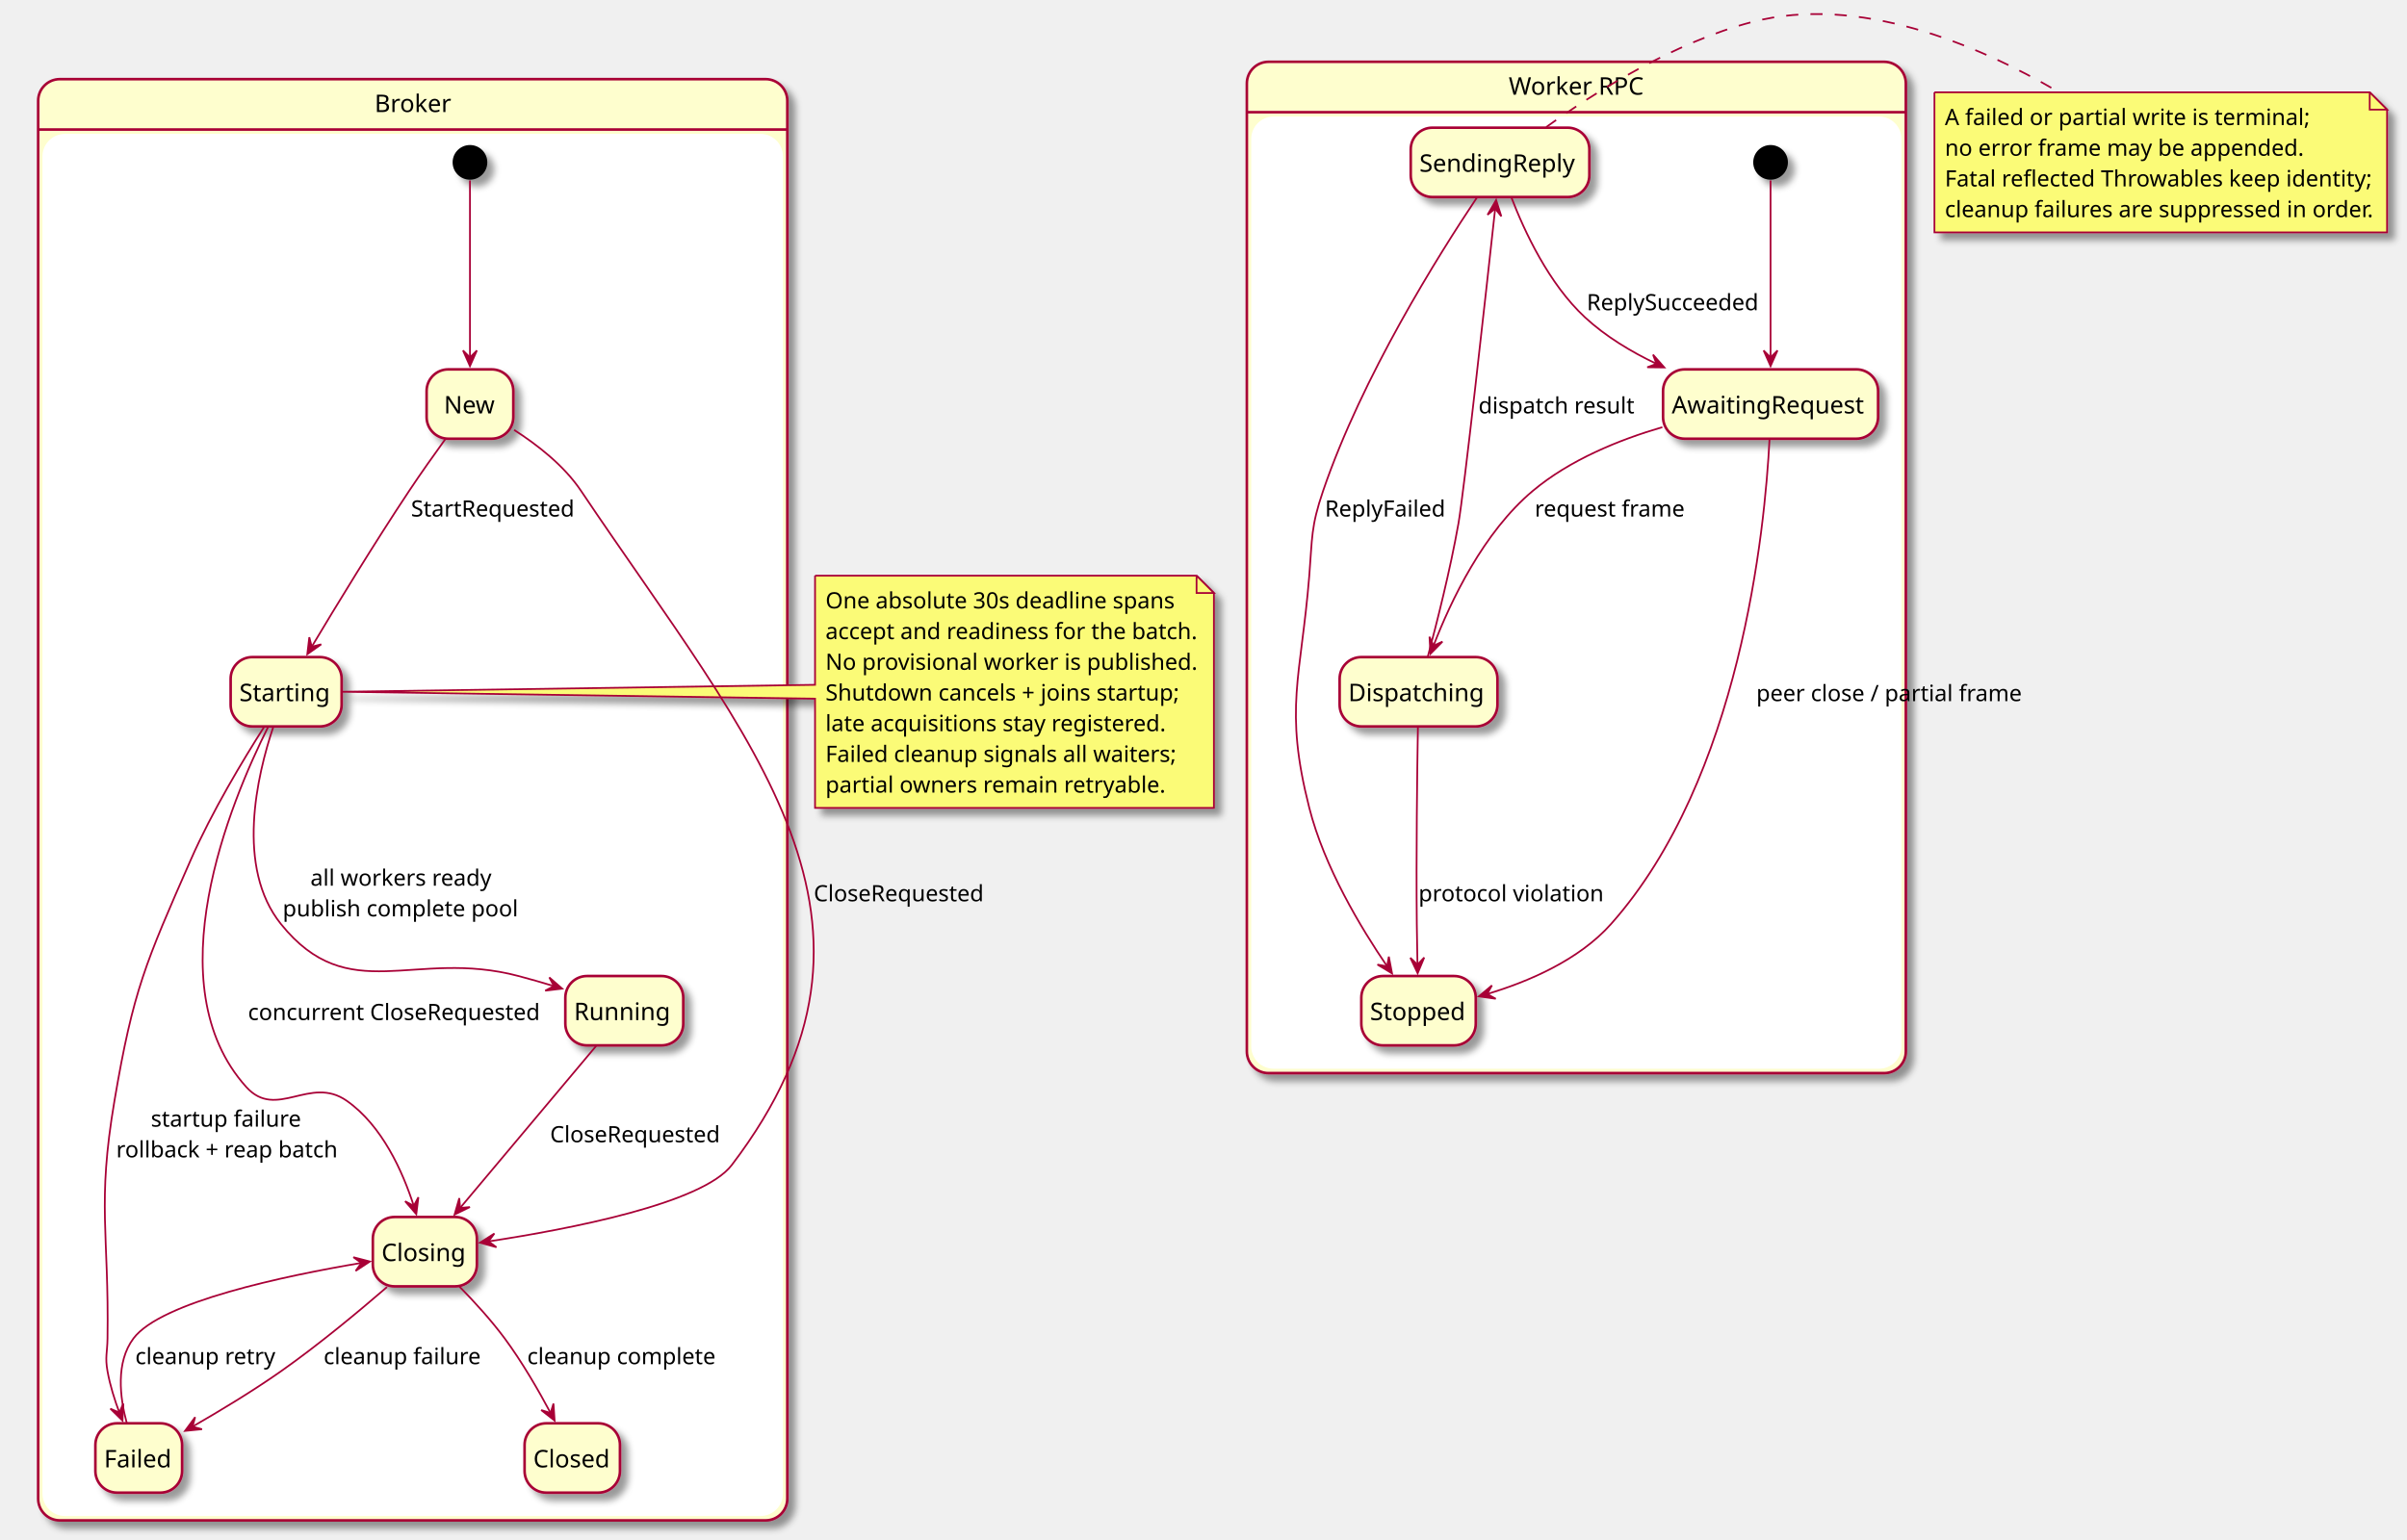
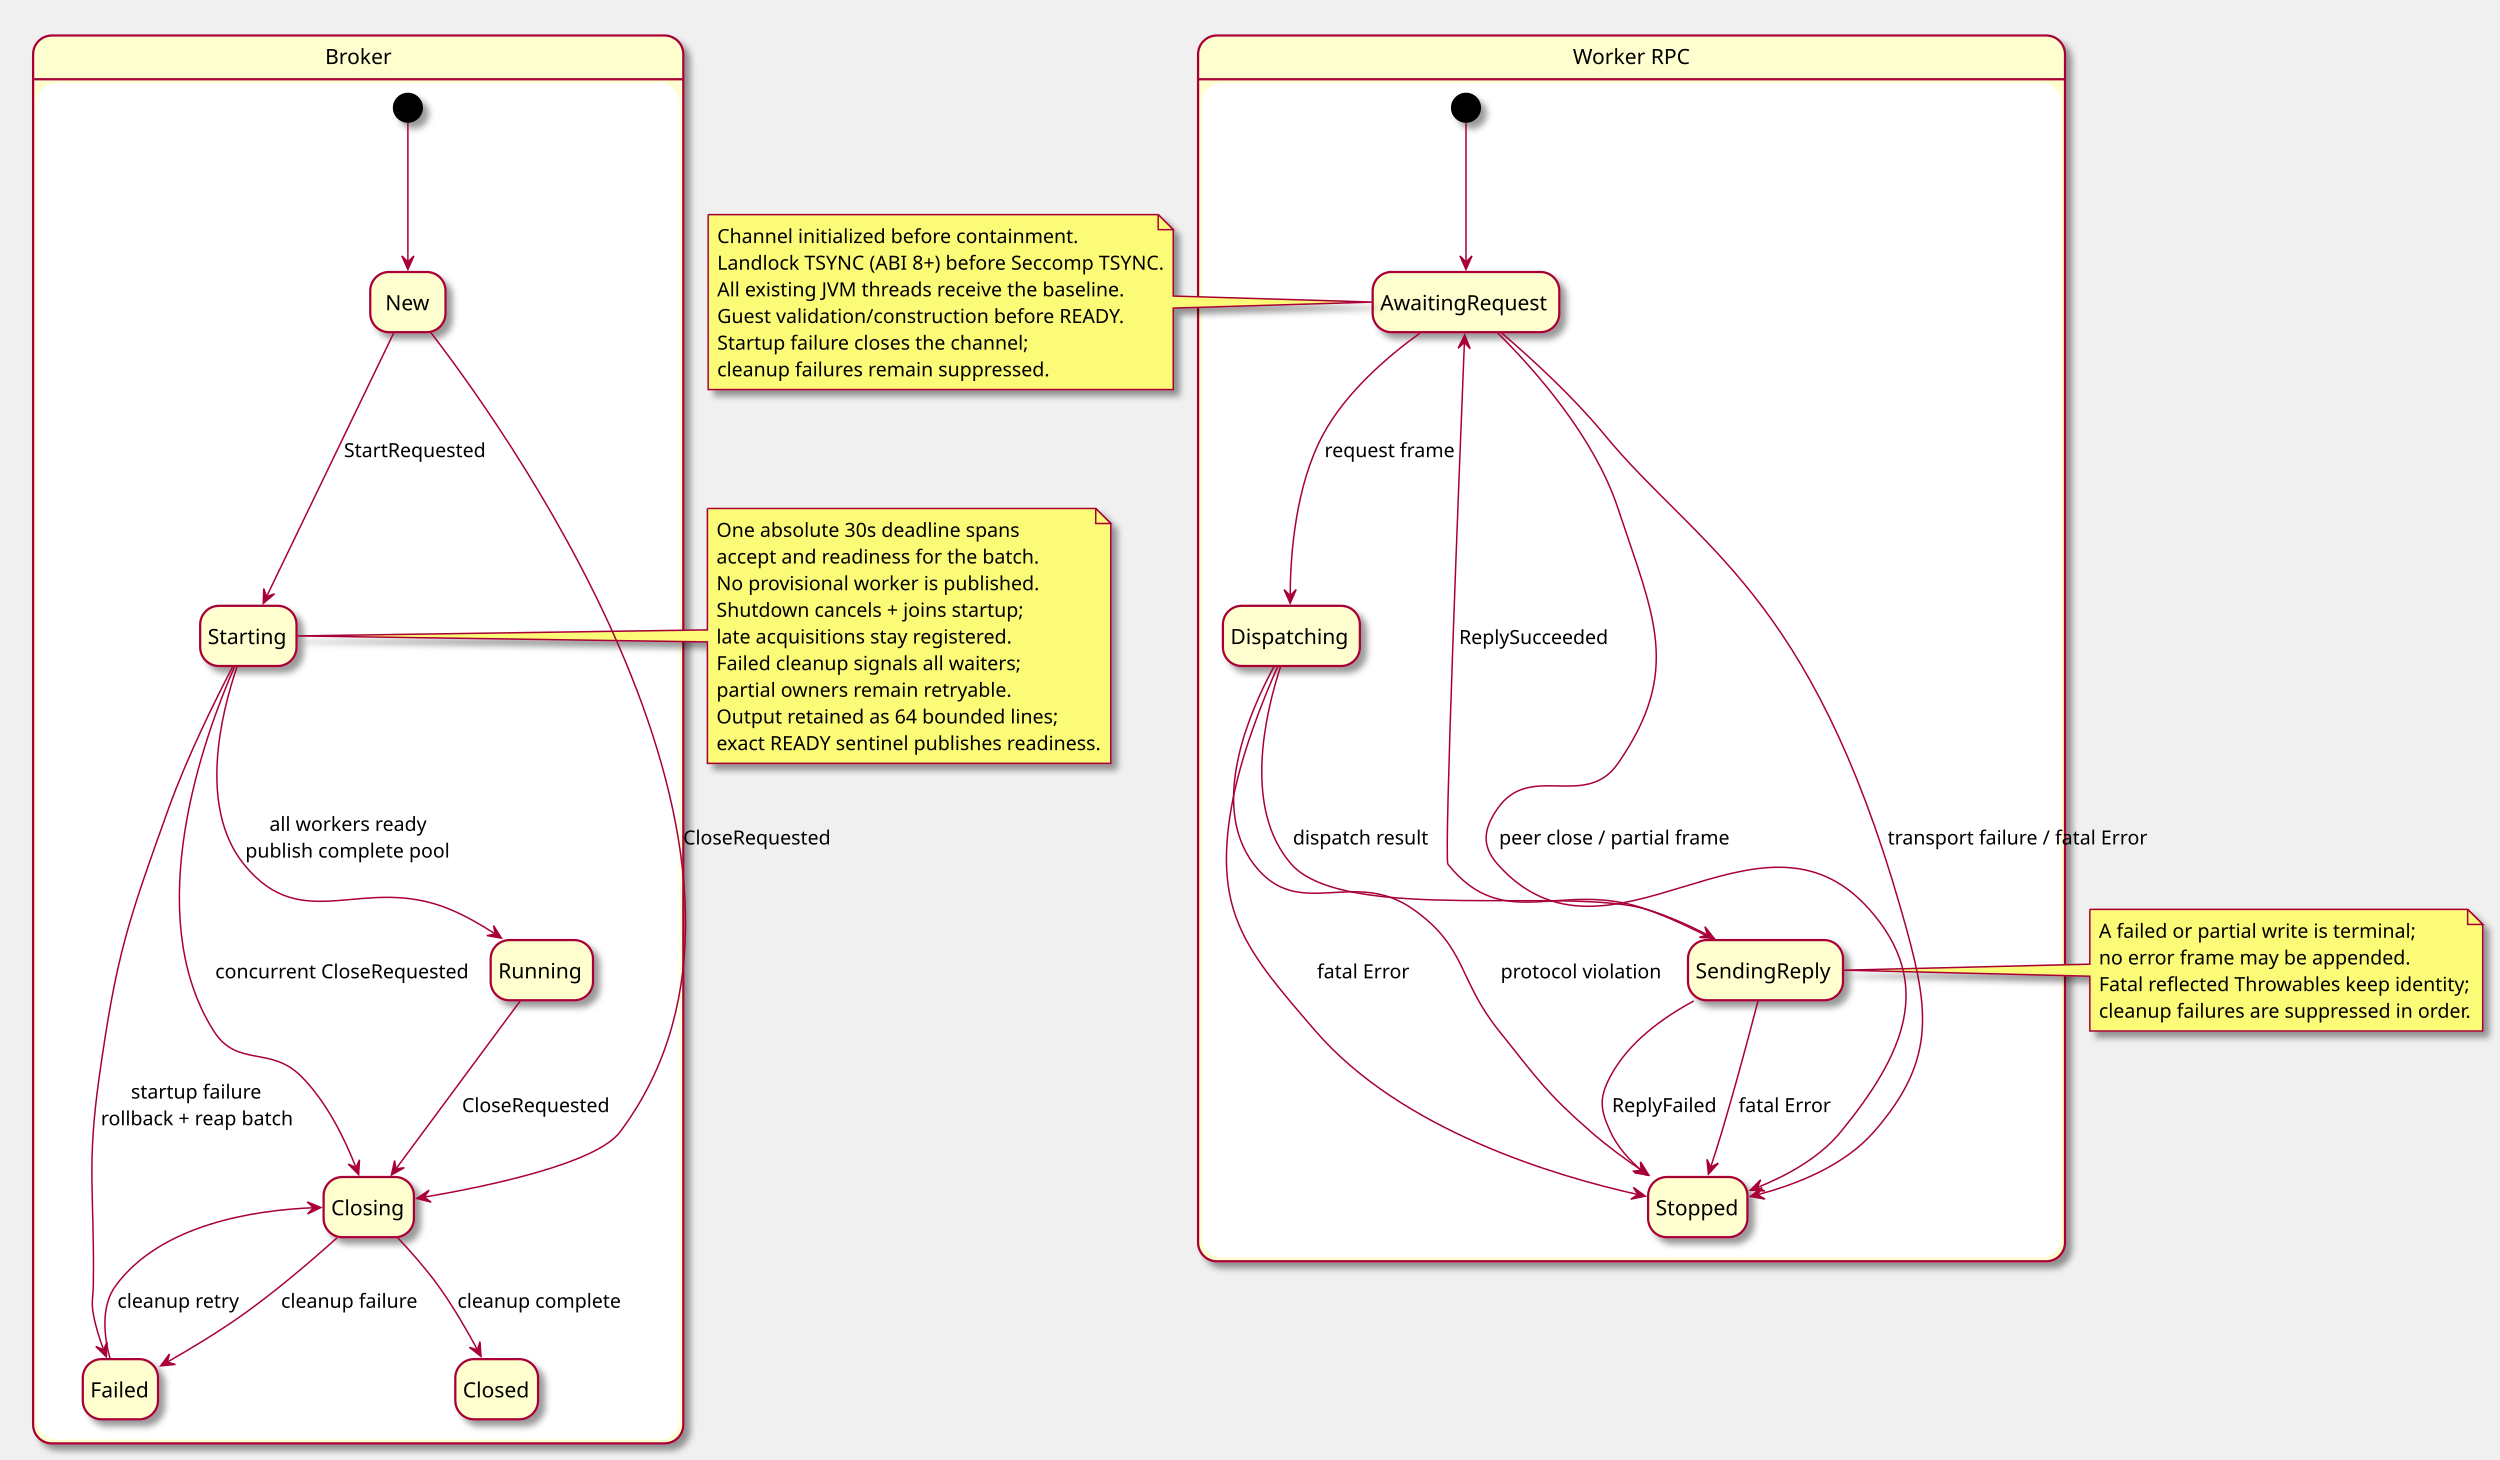
- <svg xmlns="http://www.w3.org/2000/svg" contentScriptType="application/ecmascript" contentStyleType="text/css" height="888px" preserveAspectRatio="none" style="width:1388px;height:888px;" version="1.1" viewBox="0 0 1388 888" width="1388px" zoomAndPan="magnify">
+ <svg xmlns="http://www.w3.org/2000/svg" contentScriptType="application/ecmascript" contentStyleType="text/css" height="970px" preserveAspectRatio="none" style="width:1661px;height:970px;" version="1.1" viewBox="0 0 1661 970" width="1661px" zoomAndPan="magnify">
  <defs>
-     <filter height="300%" id="f1j3s3tc2cxt7g" width="300%" x="-1" y="-1">
+     <filter height="300%" id="f19mfu4f1uk5jc" width="300%" x="-1" y="-1">
      <feGaussianBlur result="blurOut" stdDeviation="2.0" />
      <feColorMatrix in="blurOut" result="blurOut2" type="matrix" values="0 0 0 0 0 0 0 0 0 0 0 0 0 0 0 0 0 0 .4 0" />
      <feOffset dx="4.0" dy="4.0" in="blurOut2" result="blurOut3" />
      <feBlend in="SourceGraphic" in2="blurOut3" mode="normal" />
    </filter>
  </defs>
  <g>
-     <rect fill="#FEFECE" filter="url(#f1j3s3tc2cxt7g)" height="831.35" rx="12.5" ry="12.5" style="stroke: #A80036; stroke-width: 1.5;" width="432" x="22" y="45.65" />
-     <rect fill="#FFFFFF" height="796.282" rx="12.5" ry="12.5" style="stroke: #FFFFFF; stroke-width: 1.0;" width="426" x="25" y="77.718" />
-     <line style="stroke: #A80036; stroke-width: 1.5;" x1="22" x2="454" y1="74.718" y2="74.718" />
-     <text fill="#000000" font-family="sans-serif" font-size="14" lengthAdjust="spacingAndGlyphs" textLength="44" x="216" y="64.616">Broker</text>
-     <rect fill="#FEFECE" filter="url(#f1j3s3tc2cxt7g)" height="583.35" rx="12.5" ry="12.5" style="stroke: #A80036; stroke-width: 1.5;" width="380" x="719" y="35.65" />
-     <rect fill="#FFFFFF" height="548.282" rx="12.5" ry="12.5" style="stroke: #FFFFFF; stroke-width: 1.0;" width="374" x="722" y="67.718" />
-     <line style="stroke: #A80036; stroke-width: 1.5;" x1="719" x2="1099" y1="64.718" y2="64.718" />
-     <text fill="#000000" font-family="sans-serif" font-size="14" lengthAdjust="spacingAndGlyphs" textLength="78" x="870" y="54.616">Worker RPC</text>
-     <ellipse cx="271" cy="93.65" fill="#000000" filter="url(#f1j3s3tc2cxt7g)" rx="10" ry="10" style="stroke: none; stroke-width: 1.0;" />
-     <rect fill="#FEFECE" filter="url(#f1j3s3tc2cxt7g)" height="40" rx="12.5" ry="12.5" style="stroke: #A80036; stroke-width: 1.5;" width="50" x="246" y="213.06" />
-     <text fill="#000000" font-family="sans-serif" font-size="14" lengthAdjust="spacingAndGlyphs" textLength="30" x="256" y="238.492">New</text>
-     <rect fill="#FEFECE" filter="url(#f1j3s3tc2cxt7g)" height="40" rx="12.5" ry="12.5" style="stroke: #A80036; stroke-width: 1.5;" width="64" x="133" y="379.03" />
-     <text fill="#000000" font-family="sans-serif" font-size="14" lengthAdjust="spacingAndGlyphs" textLength="54" x="138" y="404.462">Starting</text>
-     <rect fill="#FEFECE" filter="url(#f1j3s3tc2cxt7g)" height="40" rx="12.5" ry="12.5" style="stroke: #A80036; stroke-width: 1.5;" width="68" x="326" y="563" />
-     <text fill="#000000" font-family="sans-serif" font-size="14" lengthAdjust="spacingAndGlyphs" textLength="58" x="331" y="588.432">Running</text>
-     <rect fill="#FEFECE" filter="url(#f1j3s3tc2cxt7g)" height="40" rx="12.5" ry="12.5" style="stroke: #A80036; stroke-width: 1.5;" width="50" x="55" y="821" />
-     <text fill="#000000" font-family="sans-serif" font-size="14" lengthAdjust="spacingAndGlyphs" textLength="40" x="60" y="846.432">Failed</text>
-     <rect fill="#FEFECE" filter="url(#f1j3s3tc2cxt7g)" height="40" rx="12.5" ry="12.5" style="stroke: #A80036; stroke-width: 1.5;" width="60" x="215" y="702" />
-     <text fill="#000000" font-family="sans-serif" font-size="14" lengthAdjust="spacingAndGlyphs" textLength="50" x="220" y="727.432">Closing</text>
-     <rect fill="#FEFECE" filter="url(#f1j3s3tc2cxt7g)" height="40" rx="12.5" ry="12.5" style="stroke: #A80036; stroke-width: 1.5;" width="55" x="302.5" y="821" />
-     <text fill="#000000" font-family="sans-serif" font-size="14" lengthAdjust="spacingAndGlyphs" textLength="45" x="307.5" y="846.432">Closed</text>
-     <ellipse cx="1021" cy="93.65" fill="#000000" filter="url(#f1j3s3tc2cxt7g)" rx="10" ry="10" style="stroke: none; stroke-width: 1.0;" />
-     <rect fill="#FEFECE" filter="url(#f1j3s3tc2cxt7g)" height="40" rx="12.5" ry="12.5" style="stroke: #A80036; stroke-width: 1.5;" width="124" x="959" y="213.06" />
-     <text fill="#000000" font-family="sans-serif" font-size="14" lengthAdjust="spacingAndGlyphs" textLength="114" x="964" y="238.492">AwaitingRequest</text>
-     <rect fill="#FEFECE" filter="url(#f1j3s3tc2cxt7g)" height="40" rx="12.5" ry="12.5" style="stroke: #A80036; stroke-width: 1.5;" width="91" x="772.5" y="379.03" />
-     <text fill="#000000" font-family="sans-serif" font-size="14" lengthAdjust="spacingAndGlyphs" textLength="81" x="777.5" y="404.462">Dispatching</text>
-     <rect fill="#FEFECE" filter="url(#f1j3s3tc2cxt7g)" height="40" rx="12.5" ry="12.5" style="stroke: #A80036; stroke-width: 1.5;" width="103" x="813.5" y="73.65" />
-     <text fill="#000000" font-family="sans-serif" font-size="14" lengthAdjust="spacingAndGlyphs" textLength="93" x="818.5" y="99.082">SendingReply</text>
-     <rect fill="#FEFECE" filter="url(#f1j3s3tc2cxt7g)" height="40" rx="12.5" ry="12.5" style="stroke: #A80036; stroke-width: 1.5;" width="66" x="785" y="563" />
-     <text fill="#000000" font-family="sans-serif" font-size="14" lengthAdjust="spacingAndGlyphs" textLength="56" x="790" y="588.432">Stopped</text>
-     <path d="M470,332.06 L470,395.03 L197.4,399.03 L470,403.03 L470,466.002 A0,0 0 0 0 470,466.002 L700,466.002 A0,0 0 0 0 700,466.002 L700,342.06 L690,332.06 L470,332.06 A0,0 0 0 0 470,332.06 " fill="#FBFB77" filter="url(#f1j3s3tc2cxt7g)" style="stroke: #A80036; stroke-width: 1.0;" />
-     <path d="M690,332.06 L690,342.06 L700,342.06 L690,332.06 " fill="#FBFB77" style="stroke: #A80036; stroke-width: 1.0;" />
-     <text fill="#000000" font-family="sans-serif" font-size="13" lengthAdjust="spacingAndGlyphs" textLength="195" x="476" y="350.957">One absolute 30s deadline spans</text>
-     <text fill="#000000" font-family="sans-serif" font-size="13" lengthAdjust="spacingAndGlyphs" textLength="208" x="476" y="368.663">accept and readiness for the batch.</text>
-     <text fill="#000000" font-family="sans-serif" font-size="13" lengthAdjust="spacingAndGlyphs" textLength="209" x="476" y="386.369">No provisional worker is published.</text>
-     <text fill="#000000" font-family="sans-serif" font-size="13" lengthAdjust="spacingAndGlyphs" textLength="199" x="476" y="404.075">Shutdown cancels + joins startup;</text>
-     <text fill="#000000" font-family="sans-serif" font-size="13" lengthAdjust="spacingAndGlyphs" textLength="191" x="476" y="421.781">late acquisitions stay registered.</text>
-     <text fill="#000000" font-family="sans-serif" font-size="13" lengthAdjust="spacingAndGlyphs" textLength="194" x="476" y="439.487">Failed cleanup signals all waiters;</text>
-     <text fill="#000000" font-family="sans-serif" font-size="13" lengthAdjust="spacingAndGlyphs" textLength="190" x="476" y="457.193">partial owners remain retryable.</text>
-     <path d="M1115.5,53.23 L1115.5,134.054 L1376.5,134.054 L1376.5,63.23 L1366.5,53.23 L1115.5,53.23 " fill="#FBFB77" filter="url(#f1j3s3tc2cxt7g)" style="stroke: #A80036; stroke-width: 1.0;" />
-     <path d="M1366.5,53.23 L1366.5,63.23 L1376.5,63.23 L1366.5,53.23 " fill="#FBFB77" style="stroke: #A80036; stroke-width: 1.0;" />
-     <text fill="#000000" font-family="sans-serif" font-size="13" lengthAdjust="spacingAndGlyphs" textLength="201" x="1121.5" y="72.127">A failed or partial write is terminal;</text>
-     <text fill="#000000" font-family="sans-serif" font-size="13" lengthAdjust="spacingAndGlyphs" textLength="201" x="1121.5" y="89.833">no error frame may be appended.</text>
-     <text fill="#000000" font-family="sans-serif" font-size="13" lengthAdjust="spacingAndGlyphs" textLength="240" x="1121.5" y="107.539">Fatal reflected Throwables keep identity;</text>
-     <text fill="#000000" font-family="sans-serif" font-size="13" lengthAdjust="spacingAndGlyphs" textLength="240" x="1121.5" y="125.245">cleanup failures are suppressed in order.</text>
-     <path d="M271,104.09 C271,124.92 271,175.42 271,206.39 " fill="none" id="*start*broker-&gt;New" style="stroke: #A80036; stroke-width: 1.0;" />
-     <polygon fill="#A80036" points="271,211.17,275,202.17,271,206.17,267,202.17,271,211.17" style="stroke: #A80036; stroke-width: 1.0;" />
-     <path d="M256.73,253.4 C250.26,262.33 242.6,273.13 236,283.06 C215.68,313.62 193.68,349.77 179.64,373.26 " fill="none" id="New-&gt;Starting" style="stroke: #A80036; stroke-width: 1.0;" />
-     <polygon fill="#A80036" points="177.2,377.36,185.238,371.669,179.756,373.062,178.362,367.58,177.2,377.36" style="stroke: #A80036; stroke-width: 1.0;" />
-     <text fill="#000000" font-family="sans-serif" font-size="13" lengthAdjust="spacingAndGlyphs" textLength="93" x="237" y="297.957">StartRequested</text>
-     <path d="M157.63,419.2 C148.15,447.45 135.8,500.44 162,533 C201.08,581.56 238.74,547.05 299,563 C305.65,564.76 312.66,566.78 319.46,568.84 " fill="none" id="Starting-&gt;Running" style="stroke: #A80036; stroke-width: 1.0;" />
-     <polygon fill="#A80036" points="324.19,570.28,316.768,563.805,319.412,568.807,314.411,571.45,324.19,570.28" style="stroke: #A80036; stroke-width: 1.0;" />
-     <text fill="#000000" font-family="sans-serif" font-size="13" lengthAdjust="spacingAndGlyphs" textLength="101" x="179" y="510.897">all workers ready</text>
-     <text fill="#000000" font-family="sans-serif" font-size="13" lengthAdjust="spacingAndGlyphs" textLength="133" x="163" y="528.603">publish complete pool</text>
-     <path d="M152.35,419.24 C140.28,438.17 122.19,468.21 110,496 C83.96,555.34 76.83,571.11 66,635 C55.82,695.06 62.89,711.09 62,772 C61.88,780.44 60.52,782.69 62,791 C63.44,799.11 66.13,807.63 68.99,815.25 " fill="none" id="Starting-&gt;Failed" style="stroke: #A80036; stroke-width: 1.0;" />
-     <polygon fill="#A80036" points="70.65,819.48,71.084,809.641,68.823,814.826,63.637,812.564,70.65,819.48" style="stroke: #A80036; stroke-width: 1.0;" />
-     <text fill="#000000" font-family="sans-serif" font-size="13" lengthAdjust="spacingAndGlyphs" textLength="84" x="87" y="649.897">startup failure</text>
-     <text fill="#000000" font-family="sans-serif" font-size="13" lengthAdjust="spacingAndGlyphs" textLength="124" x="67" y="667.603">rollback + reap batch</text>
-     <path d="M343.77,603.34 C323.13,627.92 287.52,670.35 265.16,696.98 " fill="none" id="Running-&gt;Closing" style="stroke: #A80036; stroke-width: 1.0;" />
-     <polygon fill="#A80036" points="262.12,700.6,270.97,696.279,265.335,696.771,264.843,691.135,262.12,700.6" style="stroke: #A80036; stroke-width: 1.0;" />
-     <text fill="#000000" font-family="sans-serif" font-size="13" lengthAdjust="spacingAndGlyphs" textLength="96" x="317.18" y="658.897">CloseRequested</text>
-     <path d="M154.57,419.41 C132.85,462.71 89.01,568.12 142,627 C159.41,646.34 178.71,620.03 200,635 C220.4,649.34 232.25,675.84 238.62,695.65 " fill="none" id="Starting-&gt;Closing" style="stroke: #A80036; stroke-width: 1.0;" />
-     <polygon fill="#A80036" points="240.06,700.37,241.265,690.595,238.604,695.587,233.612,692.925,240.06,700.37" style="stroke: #A80036; stroke-width: 1.0;" />
-     <text fill="#000000" font-family="sans-serif" font-size="13" lengthAdjust="spacingAndGlyphs" textLength="165" x="143" y="588.397">concurrent CloseRequested</text>
-     <path d="M296.47,248.01 C309.76,256.51 325.25,268.53 335,283.06 C433.73,430.12 529.25,531.02 422,672 C405.08,694.24 328.37,708.99 281.67,716.09 " fill="none" id="New-&gt;Closing" style="stroke: #A80036; stroke-width: 1.0;" />
-     <polygon fill="#A80036" points="276.78,716.82,286.274,719.438,281.724,716.077,285.086,711.527,276.78,716.82" style="stroke: #A80036; stroke-width: 1.0;" />
-     <text fill="#000000" font-family="sans-serif" font-size="13" lengthAdjust="spacingAndGlyphs" textLength="96" x="469.24" y="519.897">CloseRequested</text>
-     <path d="M73.08,820.77 C69.08,805.98 66.65,785.8 77,772 C92.77,750.98 163.94,735.99 208.44,728.48 " fill="none" id="Failed-&gt;Closing" style="stroke: #A80036; stroke-width: 1.0;" />
-     <polygon fill="#A80036" points="213.31,727.68,203.778,725.201,208.377,728.495,205.082,733.094,213.31,727.68" style="stroke: #A80036; stroke-width: 1.0;" />
-     <text fill="#000000" font-family="sans-serif" font-size="13" lengthAdjust="spacingAndGlyphs" textLength="79" x="78" y="786.897">cleanup retry</text>
-     <path d="M223.16,742.4 C206.81,756.53 183.64,775.79 162,791 C145.68,802.46 126.61,813.97 110.96,822.95 " fill="none" id="Closing-&gt;Failed" style="stroke: #A80036; stroke-width: 1.0;" />
-     <polygon fill="#A80036" points="106.68,825.39,116.481,824.415,111.026,822.917,112.524,817.462,106.68,825.39" style="stroke: #A80036; stroke-width: 1.0;" />
-     <text fill="#000000" font-family="sans-serif" font-size="13" lengthAdjust="spacingAndGlyphs" textLength="87" x="186.62" y="786.897">cleanup failure</text>
-     <path d="M264.91,742.1 C273.45,750.8 283.22,761.5 291,772 C301.06,785.59 310.54,802.01 317.64,815.31 " fill="none" id="Closing-&gt;Closed" style="stroke: #A80036; stroke-width: 1.0;" />
-     <polygon fill="#A80036" points="319.82,819.46,319.159,809.633,317.487,815.038,312.083,813.366,319.82,819.46" style="stroke: #A80036; stroke-width: 1.0;" />
-     <text fill="#000000" font-family="sans-serif" font-size="13" lengthAdjust="spacingAndGlyphs" textLength="106" x="304.02" y="786.897">cleanup complete</text>
-     <path d="M1021,104.09 C1021,124.92 1021,175.42 1021,206.39 " fill="none" id="*start*worker-&gt;AwaitingRequest" style="stroke: #A80036; stroke-width: 1.0;" />
-     <polygon fill="#A80036" points="1021,211.17,1025,202.17,1021,206.17,1017,202.17,1021,211.17" style="stroke: #A80036; stroke-width: 1.0;" />
-     <path d="M958.6,246.4 C933.35,253.78 905.22,265.31 884,283.06 C855.4,306.98 836.57,346.67 826.59,372.59 " fill="none" id="AwaitingRequest-&gt;Dispatching" style="stroke: #A80036; stroke-width: 1.0;" />
-     <polygon fill="#A80036" points="824.89,377.13,831.803,370.115,826.65,372.45,824.315,367.298,824.89,377.13" style="stroke: #A80036; stroke-width: 1.0;" />
-     <text fill="#000000" font-family="sans-serif" font-size="13" lengthAdjust="spacingAndGlyphs" textLength="84" x="885" y="297.957">request frame</text>
-     <path d="M823.36,378.69 C828.53,359.41 836.25,328.88 841,302.06 C844.11,284.51 856.59,171.6 862.22,120.14 " fill="none" id="Dispatching-&gt;SendingReply" style="stroke: #A80036; stroke-width: 1.0;" />
-     <polygon fill="#A80036" points="862.74,115.39,857.787,123.903,862.197,120.361,865.739,124.771,862.74,115.39" style="stroke: #A80036; stroke-width: 1.0;" />
-     <text fill="#000000" font-family="sans-serif" font-size="13" lengthAdjust="spacingAndGlyphs" textLength="88" x="852.56" y="238.457">dispatch result</text>
-     <path d="M871.53,113.84 C879.06,133.47 893.14,163.74 914,183.06 C925.84,194.03 940.57,202.89 955.27,209.91 " fill="none" id="SendingReply-&gt;AwaitingRequest" style="stroke: #A80036; stroke-width: 1.0;" />
-     <polygon fill="#A80036" points="959.74,211.97,953.23,204.58,955.196,209.884,949.892,211.85,959.74,211.97" style="stroke: #A80036; stroke-width: 1.0;" />
-     <text fill="#000000" font-family="sans-serif" font-size="13" lengthAdjust="spacingAndGlyphs" textLength="97" x="915" y="178.957">ReplySucceeded</text>
-     <path d="M851.66,113.98 C829.54,147.04 785.47,217.23 763,283.06 C755.87,303.94 756.78,310.06 755,332.06 C750.19,391.39 740.34,408.3 755,466 C763.67,500.14 784.64,535.09 800.01,557.58 " fill="none" id="SendingReply-&gt;Stopped" style="stroke: #A80036; stroke-width: 1.0;" />
-     <polygon fill="#A80036" points="802.73,561.5,800.866,551.829,799.871,557.398,794.303,556.403,802.73,561.5" style="stroke: #A80036; stroke-width: 1.0;" />
-     <text fill="#000000" font-family="sans-serif" font-size="13" lengthAdjust="spacingAndGlyphs" textLength="68" x="764" y="297.957">ReplyFailed</text>
-     <path d="M1020.39,253.49 C1017.74,305.39 1003.69,449 929,533 C910.43,553.88 881.31,566.28 857.55,573.38 " fill="none" id="AwaitingRequest-&gt;Stopped" style="stroke: #A80036; stroke-width: 1.0;" />
-     <polygon fill="#A80036" points="852.77,574.74,862.523,576.114,857.578,573.366,860.325,568.421,852.77,574.74" style="stroke: #A80036; stroke-width: 1.0;" />
-     <text fill="#000000" font-family="sans-serif" font-size="13" lengthAdjust="spacingAndGlyphs" textLength="147" x="1012.78" y="404.427">peer close / partial frame</text>
-     <path d="M817.64,419.41 C817.21,445.3 816.59,492.6 817,533 C817.08,540.71 817.23,549.1 817.39,556.73 " fill="none" id="Dispatching-&gt;Stopped" style="stroke: #A80036; stroke-width: 1.0;" />
-     <polygon fill="#A80036" points="817.49,561.41,821.283,552.321,817.376,556.411,813.285,552.504,817.49,561.41" style="stroke: #A80036; stroke-width: 1.0;" />
-     <text fill="#000000" font-family="sans-serif" font-size="13" lengthAdjust="spacingAndGlyphs" textLength="106" x="818" y="519.897">protocol violation</text>
-     <path d="M891.63,73.29 C919.51,53.36 965.45,24.34 1010.5,12.65 C1071.6,-3.22 1139.61,25.36 1186.77,52.85 " fill="none" id="SendingReply-GMN36" style="stroke: #A80036; stroke-width: 1.0; stroke-dasharray: 7.0,7.0;" />
+     <rect fill="#FEFECE" filter="url(#f19mfu4f1uk5jc)" height="935.41" rx="12.5" ry="12.5" style="stroke: #A80036; stroke-width: 1.5;" width="432" x="22" y="23.59" />
+     <rect fill="#FFFFFF" height="900.342" rx="12.5" ry="12.5" style="stroke: #FFFFFF; stroke-width: 1.0;" width="426" x="25" y="55.658" />
+     <line style="stroke: #A80036; stroke-width: 1.5;" x1="22" x2="454" y1="52.658" y2="52.658" />
+     <text fill="#000000" font-family="sans-serif" font-size="14" lengthAdjust="spacingAndGlyphs" textLength="44" x="216" y="42.556">Broker</text>
+     <rect fill="#FEFECE" filter="url(#f19mfu4f1uk5jc)" height="814.41" rx="12.5" ry="12.5" style="stroke: #A80036; stroke-width: 1.5;" width="576" x="796" y="23.59" />
+     <rect fill="#FFFFFF" height="779.342" rx="12.5" ry="12.5" style="stroke: #FFFFFF; stroke-width: 1.0;" width="570" x="799" y="55.658" />
+     <line style="stroke: #A80036; stroke-width: 1.5;" x1="796" x2="1372" y1="52.658" y2="52.658" />
+     <text fill="#000000" font-family="sans-serif" font-size="14" lengthAdjust="spacingAndGlyphs" textLength="78" x="1045" y="42.556">Worker RPC</text>
+     <ellipse cx="271" cy="71.59" fill="#000000" filter="url(#f19mfu4f1uk5jc)" rx="10" ry="10" style="stroke: none; stroke-width: 1.0;" />
+     <rect fill="#FEFECE" filter="url(#f19mfu4f1uk5jc)" height="40" rx="12.5" ry="12.5" style="stroke: #A80036; stroke-width: 1.5;" width="50" x="246" y="180.7" />
+     <text fill="#000000" font-family="sans-serif" font-size="14" lengthAdjust="spacingAndGlyphs" textLength="30" x="256" y="206.132">New</text>
+     <rect fill="#FEFECE" filter="url(#f19mfu4f1uk5jc)" height="40" rx="12.5" ry="12.5" style="stroke: #A80036; stroke-width: 1.5;" width="64" x="133" y="402.5" />
+     <text fill="#000000" font-family="sans-serif" font-size="14" lengthAdjust="spacingAndGlyphs" textLength="54" x="138" y="427.932">Starting</text>
+     <rect fill="#FEFECE" filter="url(#f19mfu4f1uk5jc)" height="40" rx="12.5" ry="12.5" style="stroke: #A80036; stroke-width: 1.5;" width="68" x="326" y="624.59" />
+     <text fill="#000000" font-family="sans-serif" font-size="14" lengthAdjust="spacingAndGlyphs" textLength="58" x="331" y="650.022">Running</text>
+     <rect fill="#FEFECE" filter="url(#f19mfu4f1uk5jc)" height="40" rx="12.5" ry="12.5" style="stroke: #A80036; stroke-width: 1.5;" width="50" x="55" y="903" />
+     <text fill="#000000" font-family="sans-serif" font-size="14" lengthAdjust="spacingAndGlyphs" textLength="40" x="60" y="928.432">Failed</text>
+     <rect fill="#FEFECE" filter="url(#f19mfu4f1uk5jc)" height="40" rx="12.5" ry="12.5" style="stroke: #A80036; stroke-width: 1.5;" width="60" x="215" y="782" />
+     <text fill="#000000" font-family="sans-serif" font-size="14" lengthAdjust="spacingAndGlyphs" textLength="50" x="220" y="807.432">Closing</text>
+     <rect fill="#FEFECE" filter="url(#f19mfu4f1uk5jc)" height="40" rx="12.5" ry="12.5" style="stroke: #A80036; stroke-width: 1.5;" width="55" x="302.5" y="903" />
+     <text fill="#000000" font-family="sans-serif" font-size="14" lengthAdjust="spacingAndGlyphs" textLength="45" x="307.5" y="928.432">Closed</text>
+     <ellipse cx="974" cy="71.59" fill="#000000" filter="url(#f19mfu4f1uk5jc)" rx="10" ry="10" style="stroke: none; stroke-width: 1.0;" />
+     <rect fill="#FEFECE" filter="url(#f19mfu4f1uk5jc)" height="40" rx="12.5" ry="12.5" style="stroke: #A80036; stroke-width: 1.5;" width="124" x="912" y="180.7" />
+     <text fill="#000000" font-family="sans-serif" font-size="14" lengthAdjust="spacingAndGlyphs" textLength="114" x="917" y="206.132">AwaitingRequest</text>
+     <rect fill="#FEFECE" filter="url(#f19mfu4f1uk5jc)" height="40" rx="12.5" ry="12.5" style="stroke: #A80036; stroke-width: 1.5;" width="91" x="812.5" y="402.5" />
+     <text fill="#000000" font-family="sans-serif" font-size="14" lengthAdjust="spacingAndGlyphs" textLength="81" x="817.5" y="427.932">Dispatching</text>
+     <rect fill="#FEFECE" filter="url(#f19mfu4f1uk5jc)" height="40" rx="12.5" ry="12.5" style="stroke: #A80036; stroke-width: 1.5;" width="103" x="1121.5" y="624.59" />
+     <text fill="#000000" font-family="sans-serif" font-size="14" lengthAdjust="spacingAndGlyphs" textLength="93" x="1126.5" y="650.022">SendingReply</text>
+     <rect fill="#FEFECE" filter="url(#f19mfu4f1uk5jc)" height="40" rx="12.5" ry="12.5" style="stroke: #A80036; stroke-width: 1.5;" width="66" x="1095" y="782" />
+     <text fill="#000000" font-family="sans-serif" font-size="14" lengthAdjust="spacingAndGlyphs" textLength="56" x="1100" y="807.432">Stopped</text>
+     <path d="M470,337.82 L470,418.5 L197.15,422.5 L470,426.5 L470,507.174 A0,0 0 0 0 470,507.174 L738,507.174 A0,0 0 0 0 738,507.174 L738,347.82 L728,337.82 L470,337.82 A0,0 0 0 0 470,337.82 " fill="#FBFB77" filter="url(#f19mfu4f1uk5jc)" style="stroke: #A80036; stroke-width: 1.0;" />
+     <path d="M728,337.82 L728,347.82 L738,347.82 L728,337.82 " fill="#FBFB77" style="stroke: #A80036; stroke-width: 1.0;" />
+     <text fill="#000000" font-family="sans-serif" font-size="13" lengthAdjust="spacingAndGlyphs" textLength="195" x="476" y="356.717">One absolute 30s deadline spans</text>
+     <text fill="#000000" font-family="sans-serif" font-size="13" lengthAdjust="spacingAndGlyphs" textLength="208" x="476" y="374.423">accept and readiness for the batch.</text>
+     <text fill="#000000" font-family="sans-serif" font-size="13" lengthAdjust="spacingAndGlyphs" textLength="209" x="476" y="392.129">No provisional worker is published.</text>
+     <text fill="#000000" font-family="sans-serif" font-size="13" lengthAdjust="spacingAndGlyphs" textLength="199" x="476" y="409.835">Shutdown cancels + joins startup;</text>
+     <text fill="#000000" font-family="sans-serif" font-size="13" lengthAdjust="spacingAndGlyphs" textLength="191" x="476" y="427.541">late acquisitions stay registered.</text>
+     <text fill="#000000" font-family="sans-serif" font-size="13" lengthAdjust="spacingAndGlyphs" textLength="194" x="476" y="445.247">Failed cleanup signals all waiters;</text>
+     <text fill="#000000" font-family="sans-serif" font-size="13" lengthAdjust="spacingAndGlyphs" textLength="190" x="476" y="462.953">partial owners remain retryable.</text>
+     <text fill="#000000" font-family="sans-serif" font-size="13" lengthAdjust="spacingAndGlyphs" textLength="221" x="476" y="480.659">Output retained as 64 bounded lines;</text>
+     <text fill="#000000" font-family="sans-serif" font-size="13" lengthAdjust="spacingAndGlyphs" textLength="247" x="476" y="498.365">exact READY sentinel publishes readiness.</text>
+     <path d="M470.5,142.59 L470.5,258.826 A0,0 0 0 0 470.5,258.826 L779.5,258.826 A0,0 0 0 0 779.5,258.826 L779.5,204.7 L911.77,200.7 L779.5,196.7 L779.5,152.59 L769.5,142.59 L470.5,142.59 A0,0 0 0 0 470.5,142.59 " fill="#FBFB77" filter="url(#f19mfu4f1uk5jc)" style="stroke: #A80036; stroke-width: 1.0;" />
+     <path d="M769.5,142.59 L769.5,152.59 L779.5,152.59 L769.5,142.59 " fill="#FBFB77" style="stroke: #A80036; stroke-width: 1.0;" />
+     <text fill="#000000" font-family="sans-serif" font-size="13" lengthAdjust="spacingAndGlyphs" textLength="233" x="476.5" y="161.487">Channel initialized before containment.</text>
+     <text fill="#000000" font-family="sans-serif" font-size="13" lengthAdjust="spacingAndGlyphs" textLength="288" x="476.5" y="179.193">Landlock TSYNC (ABI 8+) before Seccomp TSYNC.</text>
+     <text fill="#000000" font-family="sans-serif" font-size="13" lengthAdjust="spacingAndGlyphs" textLength="263" x="476.5" y="196.899">All existing JVM threads receive the baseline.</text>
+     <text fill="#000000" font-family="sans-serif" font-size="13" lengthAdjust="spacingAndGlyphs" textLength="265" x="476.5" y="214.605">Guest validation/construction before READY.</text>
+     <text fill="#000000" font-family="sans-serif" font-size="13" lengthAdjust="spacingAndGlyphs" textLength="200" x="476.5" y="232.311">Startup failure closes the channel;</text>
+     <text fill="#000000" font-family="sans-serif" font-size="13" lengthAdjust="spacingAndGlyphs" textLength="213" x="476.5" y="250.017">cleanup failures remain suppressed.</text>
+     <path d="M1388.5,604.18 L1388.5,640.59 L1224.7,644.59 L1388.5,648.59 L1388.5,685.004 A0,0 0 0 0 1388.5,685.004 L1649.5,685.004 A0,0 0 0 0 1649.5,685.004 L1649.5,614.18 L1639.5,604.18 L1388.5,604.18 A0,0 0 0 0 1388.5,604.18 " fill="#FBFB77" filter="url(#f19mfu4f1uk5jc)" style="stroke: #A80036; stroke-width: 1.0;" />
+     <path d="M1639.5,604.18 L1639.5,614.18 L1649.5,614.18 L1639.5,604.18 " fill="#FBFB77" style="stroke: #A80036; stroke-width: 1.0;" />
+     <text fill="#000000" font-family="sans-serif" font-size="13" lengthAdjust="spacingAndGlyphs" textLength="201" x="1394.5" y="623.077">A failed or partial write is terminal;</text>
+     <text fill="#000000" font-family="sans-serif" font-size="13" lengthAdjust="spacingAndGlyphs" textLength="201" x="1394.5" y="640.783">no error frame may be appended.</text>
+     <text fill="#000000" font-family="sans-serif" font-size="13" lengthAdjust="spacingAndGlyphs" textLength="240" x="1394.5" y="658.489">Fatal reflected Throwables keep identity;</text>
+     <text fill="#000000" font-family="sans-serif" font-size="13" lengthAdjust="spacingAndGlyphs" textLength="240" x="1394.5" y="676.195">cleanup failures are suppressed in order.</text>
+     <path d="M271,81.73 C271,100.89 271,145.83 271,174.39 " fill="none" id="*start*broker-&gt;New" style="stroke: #A80036; stroke-width: 1.0;" />
+     <polygon fill="#A80036" points="271,179.05,275,170.05,271,174.05,267,170.05,271,179.05" style="stroke: #A80036; stroke-width: 1.0;" />
+     <path d="M261.78,220.82 C242.59,260.61 198.39,352.26 177.01,396.59 " fill="none" id="New-&gt;Starting" style="stroke: #A80036; stroke-width: 1.0;" />
+     <polygon fill="#A80036" points="174.93,400.9,182.444,394.533,177.103,396.397,175.239,391.056,174.93,400.9" style="stroke: #A80036; stroke-width: 1.0;" />
+     <text fill="#000000" font-family="sans-serif" font-size="13" lengthAdjust="spacingAndGlyphs" textLength="93" x="228.49" y="303.717">StartRequested</text>
+     <path d="M157.52,442.88 C146.82,474.24 131.57,536.36 162,574.18 C201.08,622.74 241.46,580.21 299,604.18 C309.31,608.47 319.8,614.51 329.09,620.58 " fill="none" id="Starting-&gt;Running" style="stroke: #A80036; stroke-width: 1.0;" />
+     <polygon fill="#A80036" points="333.16,623.3,327.91,614.967,329.006,620.517,323.457,621.613,333.16,623.3" style="stroke: #A80036; stroke-width: 1.0;" />
+     <text fill="#000000" font-family="sans-serif" font-size="13" lengthAdjust="spacingAndGlyphs" textLength="101" x="179" y="552.077">all workers ready</text>
+     <text fill="#000000" font-family="sans-serif" font-size="13" lengthAdjust="spacingAndGlyphs" textLength="133" x="163" y="569.783">publish complete pool</text>
+     <path d="M154.69,442.75 C143.1,465 124.29,502.95 112,537.18 C84.41,614.01 77.47,634.18 66,715 C57.32,776.19 62.89,792.2 62,854 C61.88,862.44 60.52,864.69 62,873 C63.44,881.11 66.13,889.63 68.99,897.25 " fill="none" id="Starting-&gt;Failed" style="stroke: #A80036; stroke-width: 1.0;" />
+     <polygon fill="#A80036" points="70.65,901.48,71.084,891.641,68.823,896.826,63.637,894.564,70.65,901.48" style="stroke: #A80036; stroke-width: 1.0;" />
+     <text fill="#000000" font-family="sans-serif" font-size="13" lengthAdjust="spacingAndGlyphs" textLength="84" x="87" y="729.897">startup failure</text>
+     <text fill="#000000" font-family="sans-serif" font-size="13" lengthAdjust="spacingAndGlyphs" textLength="124" x="67" y="747.603">rollback + reap batch</text>
+     <path d="M345.67,664.96 C324.72,693.26 285.77,745.91 262.94,776.75 " fill="none" id="Running-&gt;Closing" style="stroke: #A80036; stroke-width: 1.0;" />
+     <polygon fill="#A80036" points="260.05,780.66,268.62,775.806,263.025,776.641,262.19,771.046,260.05,780.66" style="stroke: #A80036; stroke-width: 1.0;" />
+     <text fill="#000000" font-family="sans-serif" font-size="13" lengthAdjust="spacingAndGlyphs" textLength="96" x="306.95" y="738.897">CloseRequested</text>
+     <path d="M155.93,442.77 C135.75,488.79 92.61,607.04 142,685 C157.53,709.52 179.43,694.53 200,715 C217.17,732.09 229.25,757.1 236.53,775.75 " fill="none" id="Starting-&gt;Closing" style="stroke: #A80036; stroke-width: 1.0;" />
+     <polygon fill="#A80036" points="238.29,780.4,238.839,770.567,236.517,775.725,231.359,773.403,238.29,780.4" style="stroke: #A80036; stroke-width: 1.0;" />
+     <text fill="#000000" font-family="sans-serif" font-size="13" lengthAdjust="spacingAndGlyphs" textLength="165" x="143" y="649.987">concurrent CloseRequested</text>
+     <path d="M286.3,220.99 C344.44,296.74 542.04,578.32 412,752 C396.38,772.86 325.97,787.86 281.71,795.42 " fill="none" id="New-&gt;Closing" style="stroke: #A80036; stroke-width: 1.0;" />
+     <polygon fill="#A80036" points="276.88,796.23,286.419,798.683,281.811,795.401,285.092,790.793,276.88,796.23" style="stroke: #A80036; stroke-width: 1.0;" />
+     <text fill="#000000" font-family="sans-serif" font-size="13" lengthAdjust="spacingAndGlyphs" textLength="96" x="453.86" y="561.077">CloseRequested</text>
+     <path d="M73.12,902.8 C69.14,888.03 66.72,867.86 77,854 C107.16,813.33 168.91,803.97 208.56,802.4 " fill="none" id="Failed-&gt;Closing" style="stroke: #A80036; stroke-width: 1.0;" />
+     <polygon fill="#A80036" points="213.22,802.26,204.099,798.545,208.222,802.418,204.351,806.542,213.22,802.26" style="stroke: #A80036; stroke-width: 1.0;" />
+     <text fill="#000000" font-family="sans-serif" font-size="13" lengthAdjust="spacingAndGlyphs" textLength="79" x="78" y="868.897">cleanup retry</text>
+     <path d="M223.93,822.42 C207.6,837.06 184.1,857.24 162,873 C145.77,884.58 126.69,896.09 111.03,905.04 " fill="none" id="Closing-&gt;Failed" style="stroke: #A80036; stroke-width: 1.0;" />
+     <polygon fill="#A80036" points="106.74,907.48,116.543,906.529,111.092,905.018,112.603,899.567,106.74,907.48" style="stroke: #A80036; stroke-width: 1.0;" />
+     <text fill="#000000" font-family="sans-serif" font-size="13" lengthAdjust="spacingAndGlyphs" textLength="87" x="186.72" y="868.897">cleanup failure</text>
+     <path d="M263.94,822.03 C272.68,831.28 282.88,842.8 291,854 C300.86,867.59 310.27,883.88 317.38,897.1 " fill="none" id="Closing-&gt;Closed" style="stroke: #A80036; stroke-width: 1.0;" />
+     <polygon fill="#A80036" points="319.57,901.23,318.884,891.405,317.226,896.813,311.817,895.155,319.57,901.23" style="stroke: #A80036; stroke-width: 1.0;" />
+     <text fill="#000000" font-family="sans-serif" font-size="13" lengthAdjust="spacingAndGlyphs" textLength="106" x="303.91" y="868.897">cleanup complete</text>
+     <path d="M974,81.73 C974,100.89 974,145.83 974,174.39 " fill="none" id="*start*worker-&gt;AwaitingRequest" style="stroke: #A80036; stroke-width: 1.0;" />
+     <polygon fill="#A80036" points="974,179.05,978,170.05,974,174.05,970,170.05,974,179.05" style="stroke: #A80036; stroke-width: 1.0;" />
+     <path d="M943.66,221.16 C922.01,236.75 894.14,260.63 879,288.82 C860.82,322.68 857.34,367.92 857.17,395.87 " fill="none" id="AwaitingRequest-&gt;Dispatching" style="stroke: #A80036; stroke-width: 1.0;" />
+     <polygon fill="#A80036" points="857.19,400.73,861.164,391.719,857.176,395.73,853.164,391.741,857.19,400.73" style="stroke: #A80036; stroke-width: 1.0;" />
+     <text fill="#000000" font-family="sans-serif" font-size="13" lengthAdjust="spacingAndGlyphs" textLength="84" x="880" y="303.717">request frame</text>
+     <path d="M850.79,442.95 C840.41,474.67 825.84,537.67 858,574.18 C892.95,613.85 1043.41,588.83 1094,604.18 C1107.74,608.34 1122,614.74 1134.56,621.17 " fill="none" id="Dispatching-&gt;SendingReply" style="stroke: #A80036; stroke-width: 1.0;" />
+     <polygon fill="#A80036" points="1138.86,623.42,1132.736,615.707,1134.429,621.104,1129.031,622.797,1138.86,623.42" style="stroke: #A80036; stroke-width: 1.0;" />
+     <text fill="#000000" font-family="sans-serif" font-size="13" lengthAdjust="spacingAndGlyphs" textLength="88" x="859" y="561.077">dispatch result</text>
+     <path d="M1138.79,624.28 C1125.17,617.19 1109.16,609.59 1094,604.18 C1037.34,583.94 999.53,621.2 962,574.18 C959.29,570.78 969.57,311.13 972.95,227.41 " fill="none" id="SendingReply-&gt;AwaitingRequest" style="stroke: #A80036; stroke-width: 1.0;" />
+     <polygon fill="#A80036" points="973.15,222.52,968.793,231.353,972.95,227.516,976.787,231.673,973.15,222.52" style="stroke: #A80036; stroke-width: 1.0;" />
+     <text fill="#000000" font-family="sans-serif" font-size="13" lengthAdjust="spacingAndGlyphs" textLength="97" x="969.39" y="427.897">ReplySucceeded</text>
+     <path d="M1125.36,665.06 C1104.38,676.31 1081.85,692.73 1070,715 C1062.28,729.52 1063.08,737.08 1070,752 C1074.64,761.99 1082.42,770.67 1090.81,777.85 " fill="none" id="SendingReply-&gt;Stopped" style="stroke: #A80036; stroke-width: 1.0;" />
+     <polygon fill="#A80036" points="1094.34,780.72,1089.877,771.94,1090.459,777.567,1084.833,778.149,1094.34,780.72" style="stroke: #A80036; stroke-width: 1.0;" />
+     <text fill="#000000" font-family="sans-serif" font-size="13" lengthAdjust="spacingAndGlyphs" textLength="68" x="1071" y="738.897">ReplyFailed</text>
+     <path d="M1168.05,664.89 C1162.49,686.28 1153.06,721.73 1144,752 C1141.71,759.64 1139.08,767.89 1136.62,775.41 " fill="none" id="SendingReply-&gt;Stopped-1" style="stroke: #A80036; stroke-width: 1.0;" />
+     <polygon fill="#A80036" points="1135.08,780.08,1141.701,772.789,1136.648,775.332,1134.105,770.279,1135.08,780.08" style="stroke: #A80036; stroke-width: 1.0;" />
+     <text fill="#000000" font-family="sans-serif" font-size="13" lengthAdjust="spacingAndGlyphs" textLength="59" x="1155.06" y="738.897">fatal Error</text>
+     <path d="M994.79,220.96 C1019.45,245.36 1059.21,290.04 1075,337.82 C1098.62,409.29 1117.87,445.31 1075,507.18 C1053.37,538.39 1016.63,505.96 995,537.18 C985.63,550.69 984.1,561.87 995,574.18 C1068.33,656.95 1168.67,521.4 1242,604.18 C1285.92,653.76 1264.93,700.72 1223,752 C1208.73,769.45 1186.63,781.37 1167.33,789.08 " fill="none" id="AwaitingRequest-&gt;Stopped" style="stroke: #A80036; stroke-width: 1.0;" />
+     <polygon fill="#A80036" points="1162.85,790.8,1172.686,791.297,1167.516,789.002,1169.81,783.832,1162.85,790.8" style="stroke: #A80036; stroke-width: 1.0;" />
+     <text fill="#000000" font-family="sans-serif" font-size="13" lengthAdjust="spacingAndGlyphs" textLength="147" x="996" y="561.077">peer close / partial frame</text>
+     <path d="M997.48,221.04 C1017.06,237.81 1045.04,263.34 1066,288.82 C1127.35,363.4 1202.63,393.18 1263,604.18 C1281.21,667.81 1288.56,702.17 1245,752 C1225.14,774.72 1193.03,787.15 1167.46,793.81 " fill="none" id="AwaitingRequest-&gt;Stopped-1" style="stroke: #A80036; stroke-width: 1.0;" />
+     <polygon fill="#A80036" points="1162.92,794.93,1172.617,796.655,1167.774,793.731,1170.698,788.888,1162.92,794.93" style="stroke: #A80036; stroke-width: 1.0;" />
+     <text fill="#000000" font-family="sans-serif" font-size="13" lengthAdjust="spacingAndGlyphs" textLength="167" x="1254.12" y="561.077">transport failure / fatal Error</text>
+     <path d="M848.99,442.68 C839.11,464.85 823.88,502.74 818,537.18 C806.17,606.43 828.09,631.82 874,685 C930.74,750.72 1032.41,781.26 1088.37,793.68 " fill="none" id="Dispatching-&gt;Stopped" style="stroke: #A80036; stroke-width: 1.0;" />
+     <polygon fill="#A80036" points="1093.15,794.71,1085.199,788.897,1088.263,793.653,1083.508,796.716,1093.15,794.71" style="stroke: #A80036; stroke-width: 1.0;" />
+     <text fill="#000000" font-family="sans-serif" font-size="13" lengthAdjust="spacingAndGlyphs" textLength="59" x="875" y="649.987">fatal Error</text>
+     <path d="M846.47,442.81 C829.64,473.78 803.41,535.05 833,574.18 C862.53,613.23 899.04,575.88 939,604.18 C974.87,629.58 968.48,650.72 996,685 C1021.21,716.4 1026.68,725.5 1057,752 C1067.66,761.32 1080.13,770.43 1091.61,778.23 " fill="none" id="Dispatching-&gt;Stopped-1" style="stroke: #A80036; stroke-width: 1.0;" />
+     <polygon fill="#A80036" points="1095.56,780.87,1090.31,772.537,1091.406,778.087,1085.857,779.183,1095.56,780.87" style="stroke: #A80036; stroke-width: 1.0;" />
+     <text fill="#000000" font-family="sans-serif" font-size="13" lengthAdjust="spacingAndGlyphs" textLength="106" x="997" y="649.987">protocol violation</text>
  </g>
</svg>
